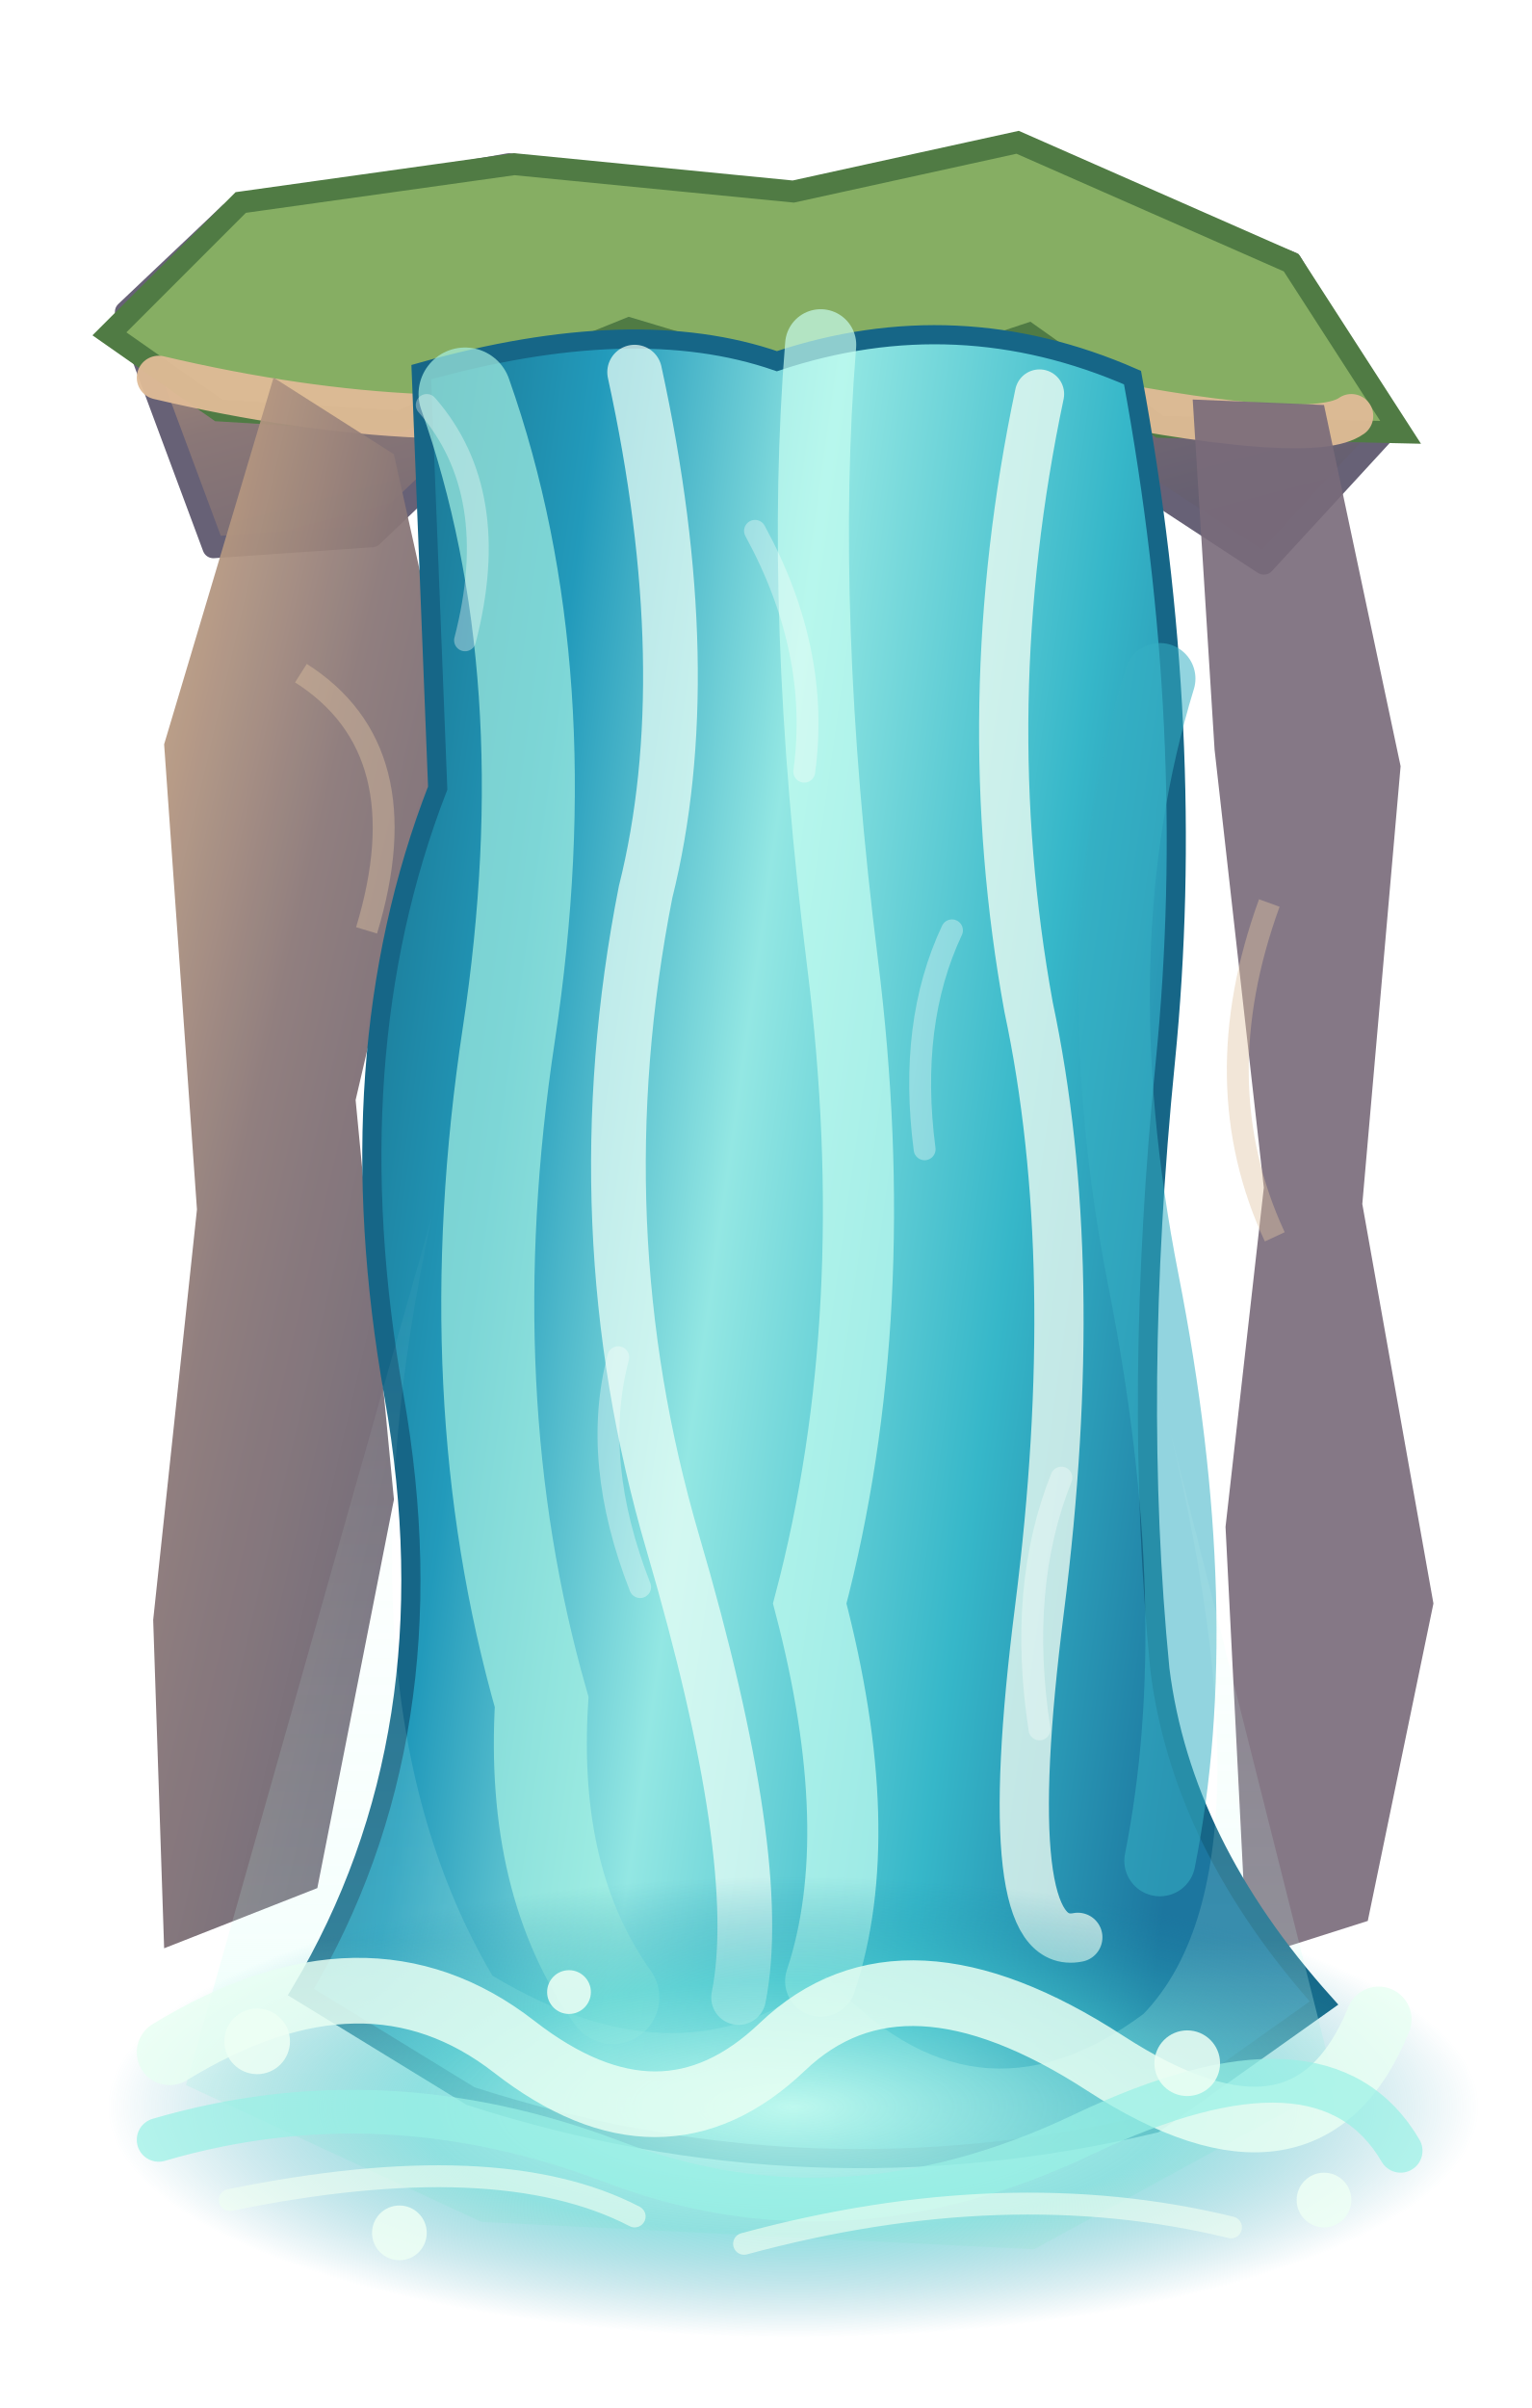
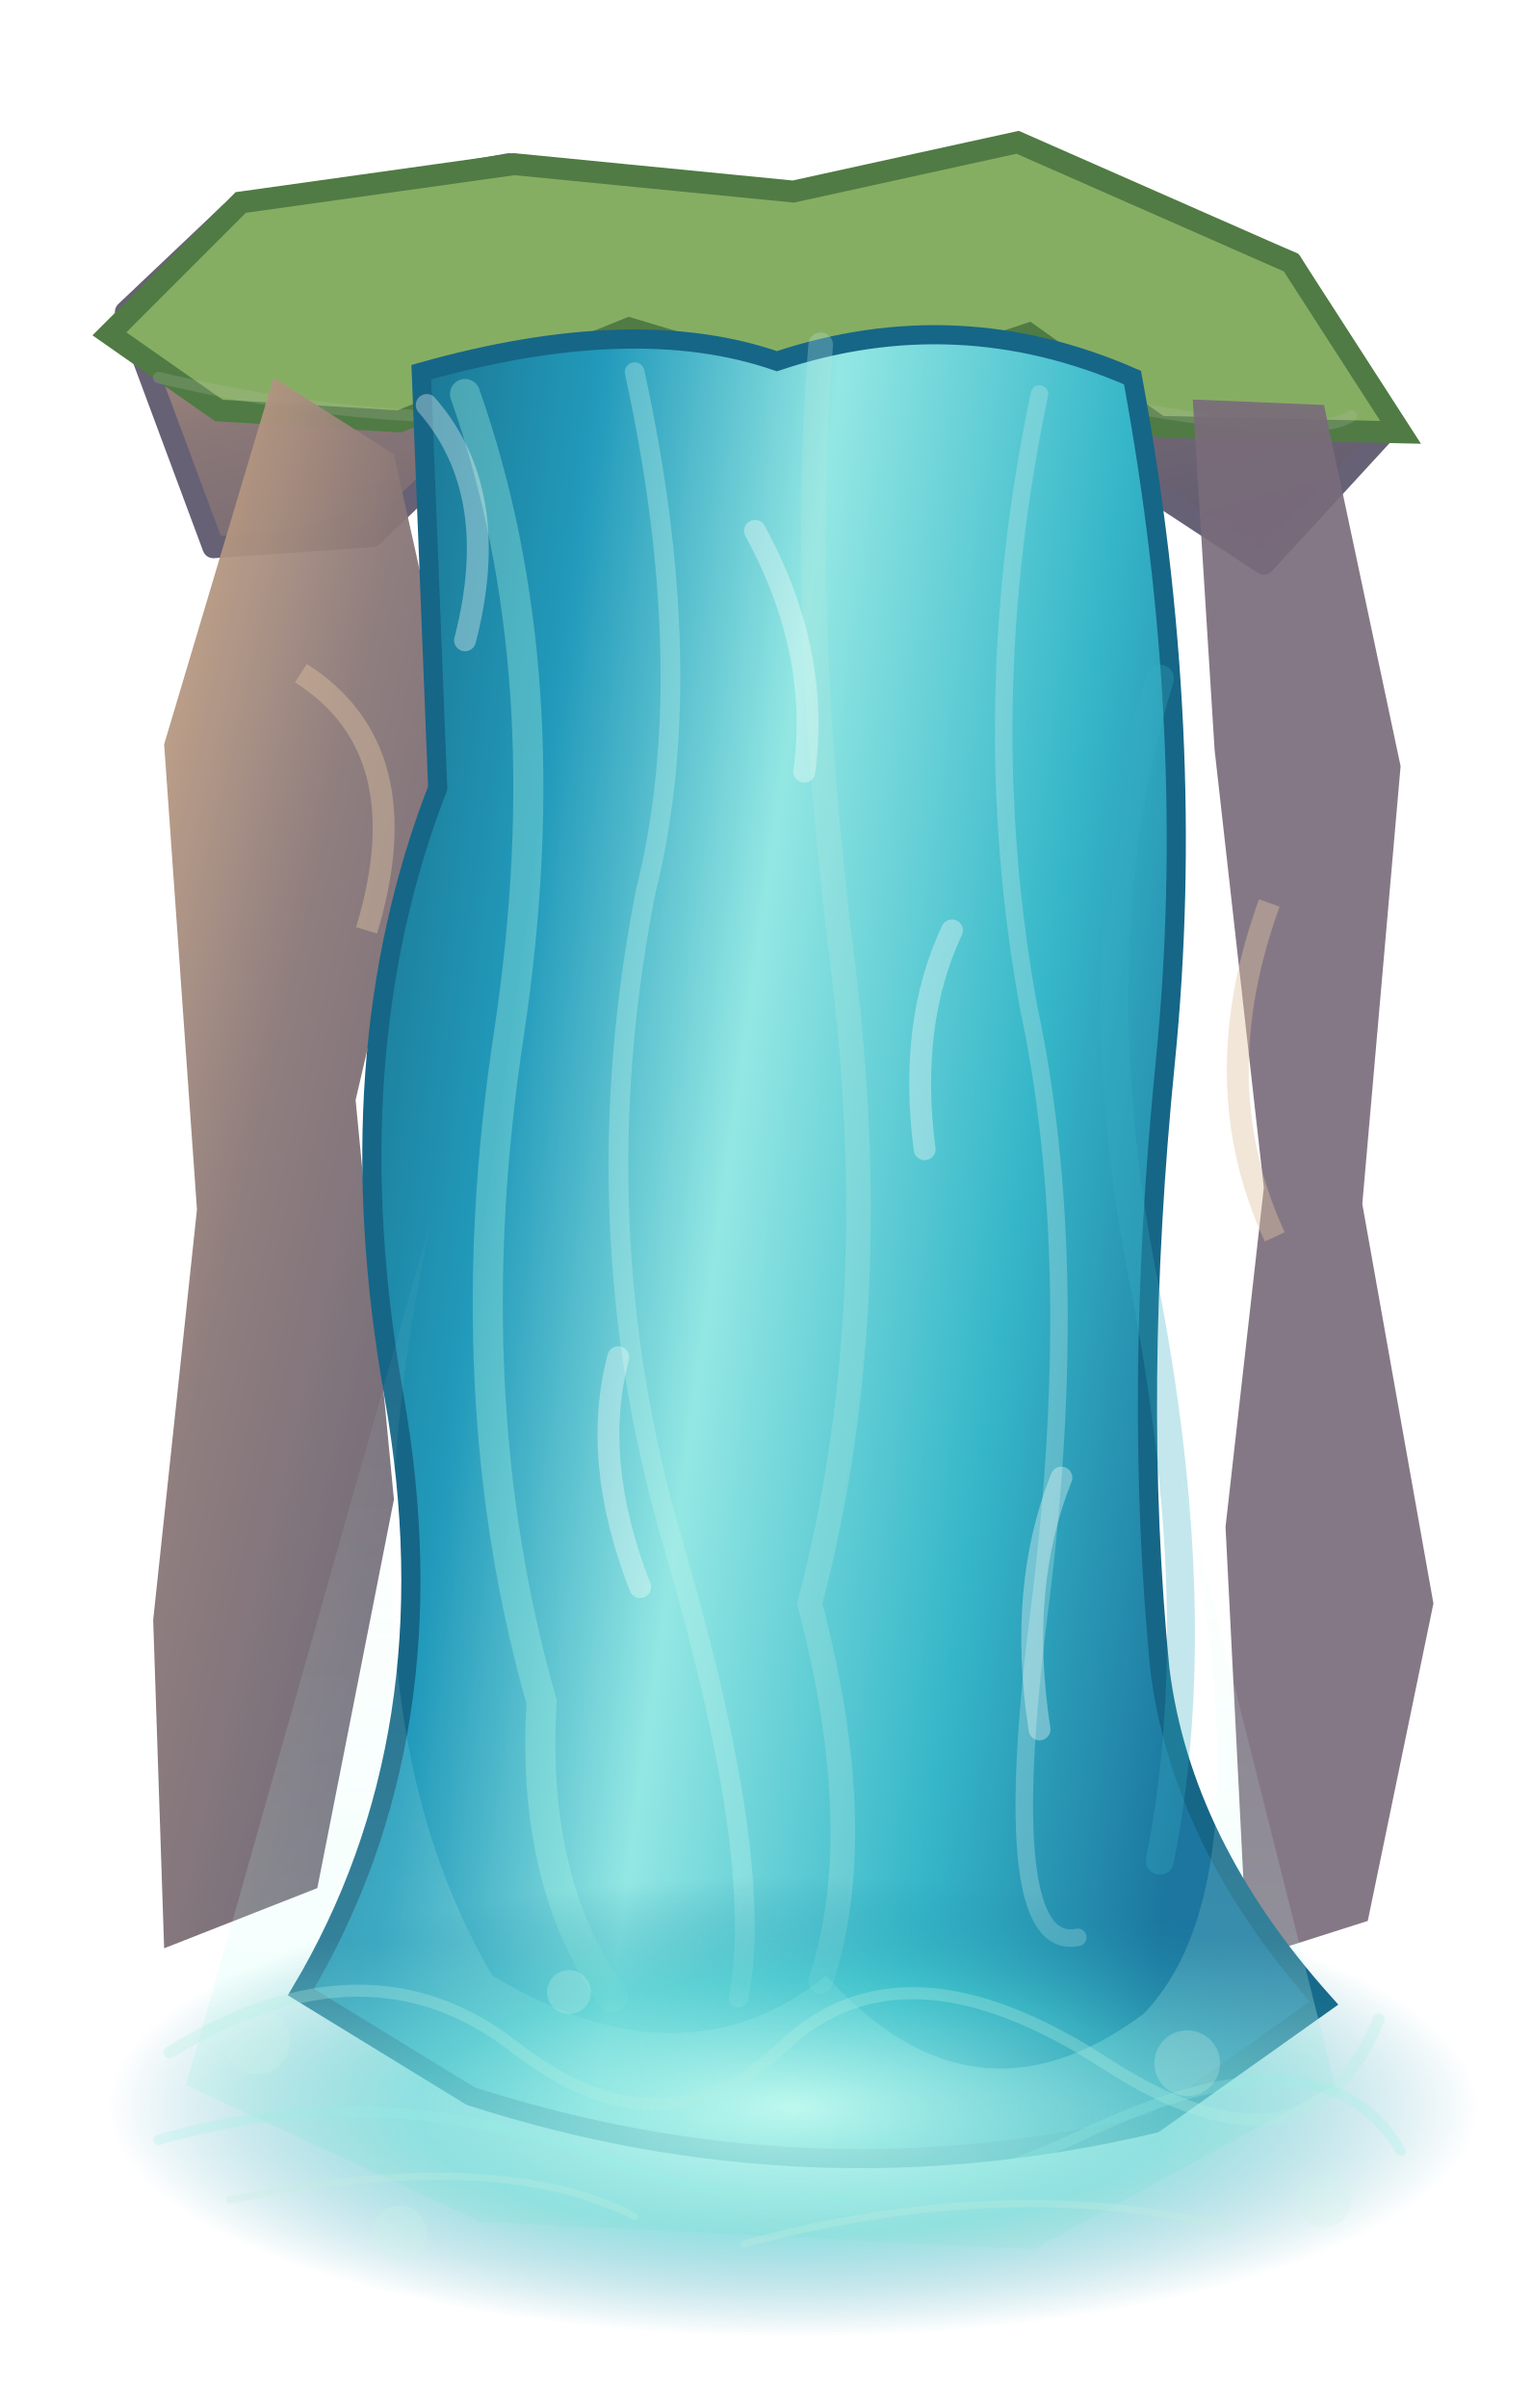
<svg xmlns="http://www.w3.org/2000/svg" viewBox="0 0 280 440">
  <defs>
    <linearGradient id="deep" x1="0" y1="0" x2="1" y2=".25">
      <stop stop-color="#17617b" />
      <stop offset=".28" stop-color="#229abb" />
      <stop offset=".50" stop-color="#93e7e3" />
      <stop offset=".77" stop-color="#36b7c9" />
      <stop offset="1" stop-color="#1c769f" />
    </linearGradient>
    <linearGradient id="mist" x1="0" y1="0" x2="0" y2="1">
      <stop stop-color="#e5fff3" stop-opacity=".02" />
      <stop offset=".7" stop-color="#c6fff3" stop-opacity=".17" />
      <stop offset="1" stop-color="#f0fff4" stop-opacity=".82" />
    </linearGradient>
    <linearGradient id="rocks" x1="0" y1="0" x2=".8" y2="1">
      <stop stop-color="#cfab87" />
      <stop offset=".45" stop-color="#8a7777" />
      <stop offset="1" stop-color="#615c70" />
    </linearGradient>
    <radialGradient id="pool">
      <stop stop-color="#c8fff2" stop-opacity=".77" />
      <stop offset=".55" stop-color="#48cace" stop-opacity=".57" />
      <stop offset="1" stop-color="#168ba8" stop-opacity="0" />
    </radialGradient>
  </defs>
  <path d="M23 57 42 39 93 30 145 36 184 27 236 48 254 78 231 103 202 84 180 97 150 80 122 95 90 77 68 98 39 100Z" fill="url(#rocks)" stroke="#676176" stroke-width="4" stroke-linejoin="round" />
  <path d="M20 61 44 37 94 30 145 35 186 26 236 48 256 79 212 78 188 61 155 72 115 60 73 77 40 75Z" fill="#86ae63" stroke="#507b44" stroke-width="4" />
-   <path d="M29 69Q80 81 119 73T199 73T247 76" fill="none" stroke="#dfbb96" stroke-width="8" opacity=".95" stroke-linecap="round" />
+   <path d="M29 69Q80 81 119 73T199 73T247 76" fill="none" stroke="#aebba4" stroke-width="2.1" opacity=".23" stroke-linecap="round" />
  <path d="M50 69 72 83 82 128 65 201 72 274 58 345 30 356 28 296 36 221 30 136Z" fill="url(#rocks)" opacity=".94" />
  <path d="M218 73 242 74 256 140 249 220 262 293 250 351 228 358 224 279 231 217 222 137Z" fill="#796b7a" opacity=".91" />
  <path d="M55 123q22 14 12 47M232 165q-12 33 1 61" stroke="#dfc3a1" stroke-width="4" fill="none" opacity=".42" />
  <path d="M77 68Q116 57 142 66Q175 55 207 69 219 134 213 194T212 305Q216 337 242 366L211 388Q148 403 86 383L55 364Q83 317 72 255T80 144Z" fill="url(#deep)" stroke="#166687" stroke-width="3.5" />
-   <path d="M85 72Q103 123 93 189T99 311Q97 344 112 365" fill="none" stroke="#a7f2e3" stroke-width="17" stroke-linecap="round" opacity=".68" />
-   <path d="M116 68Q128 123 118 163Q106 224 123 282T135 365" fill="none" stroke="#ecfff7" stroke-width="10" stroke-linecap="round" opacity=".72" />
-   <path d="M150 63Q146 112 154 176T148 293Q159 335 150 362" fill="none" stroke="#cafff1" stroke-width="13" stroke-linecap="round" opacity=".67" />
-   <path d="M190 72Q178 129 188 184Q198 231 190 294T197 354" fill="none" stroke="#f5fff4" stroke-width="9" stroke-linecap="round" opacity=".75" />
-   <path d="M212 124Q197 173 209 234T212 340" fill="none" stroke="#36b0c3" stroke-width="13" stroke-linecap="round" opacity=".54" />
+   <path d="M85 72Q103 123 93 189T99 311Q97 344 112 365" fill="none" stroke="#a7f2e3" stroke-width="5.5" stroke-linecap="round" opacity=".34" />
+   <path d="M116 68Q128 123 118 163Q106 224 123 282T135 365" fill="none" stroke="#c0f3e9" stroke-width="3.6" stroke-linecap="round" opacity=".33" />
+   <path d="M150 63Q146 112 154 176T148 293Q159 335 150 362" fill="none" stroke="#b3e7df" stroke-width="4.5" stroke-linecap="round" opacity=".29" />
+   <path d="M190 72Q178 129 188 184Q198 231 190 294T197 354" fill="none" stroke="#c7ece7" stroke-width="3.2" stroke-linecap="round" opacity=".31" />
+   <path d="M212 124Q197 173 209 234T212 340" fill="none" stroke="#36b0c3" stroke-width="5.1" stroke-linecap="round" opacity=".3" />
  <path d="M78 74Q92 90 85 117M138 97q12 22 9 44M174 170q-8 17-5 40M113 248q-5 19 4 42M194 270q-8 20-4 46" fill="none" stroke="#fbfffb" opacity=".34" stroke-width="4" stroke-linecap="round" />
  <path d="M79 222Q60 310 90 361Q125 382 151 361Q178 391 209 368Q235 341 211 250L244 381 189 411 88 406 34 381Z" fill="url(#mist)" />
  <ellipse cx="145" cy="385" rx="126" ry="42" fill="url(#pool)" />
-   <path d="M31 375Q67 353 94 374T143 374T202 377T252 369" fill="none" stroke="#e8fff3" stroke-width="12" opacity=".83" stroke-linecap="round" />
-   <path d="M29 391Q70 379 112 395T198 390T256 393" fill="none" stroke="#99f1e5" stroke-width="8" opacity=".70" stroke-linecap="round" />
-   <path d="M42 402Q91 392 116 405M136 410Q184 397 225 407" stroke="#effff2" stroke-width="4" opacity=".62" fill="none" stroke-linecap="round" />
-   <g fill="#edfff4" opacity=".85">
+   <path d="M31 375Q67 353 94 374T143 374T202 377T252 369" fill="none" stroke="#b0f0e3" stroke-width="2.2" opacity=".31" stroke-linecap="round" />
+   <path d="M29 391Q70 379 112 395T198 390T256 393" fill="none" stroke="#99f1e5" stroke-width="1.9" opacity=".25" stroke-linecap="round" />
+   <path d="M42 402Q91 392 116 405M136 410Q184 397 225 407" stroke="#c4eedd" stroke-width="1.3" opacity=".29" fill="none" stroke-linecap="round" />
+   <g fill="#d0f4e9" opacity=".25">
    <circle cx="47" cy="373" r="6" />
    <circle cx="73" cy="408" r="5" />
    <circle cx="104" cy="364" r="4" />
    <circle cx="217" cy="377" r="6" />
    <circle cx="242" cy="402" r="5" />
  </g>
</svg>
